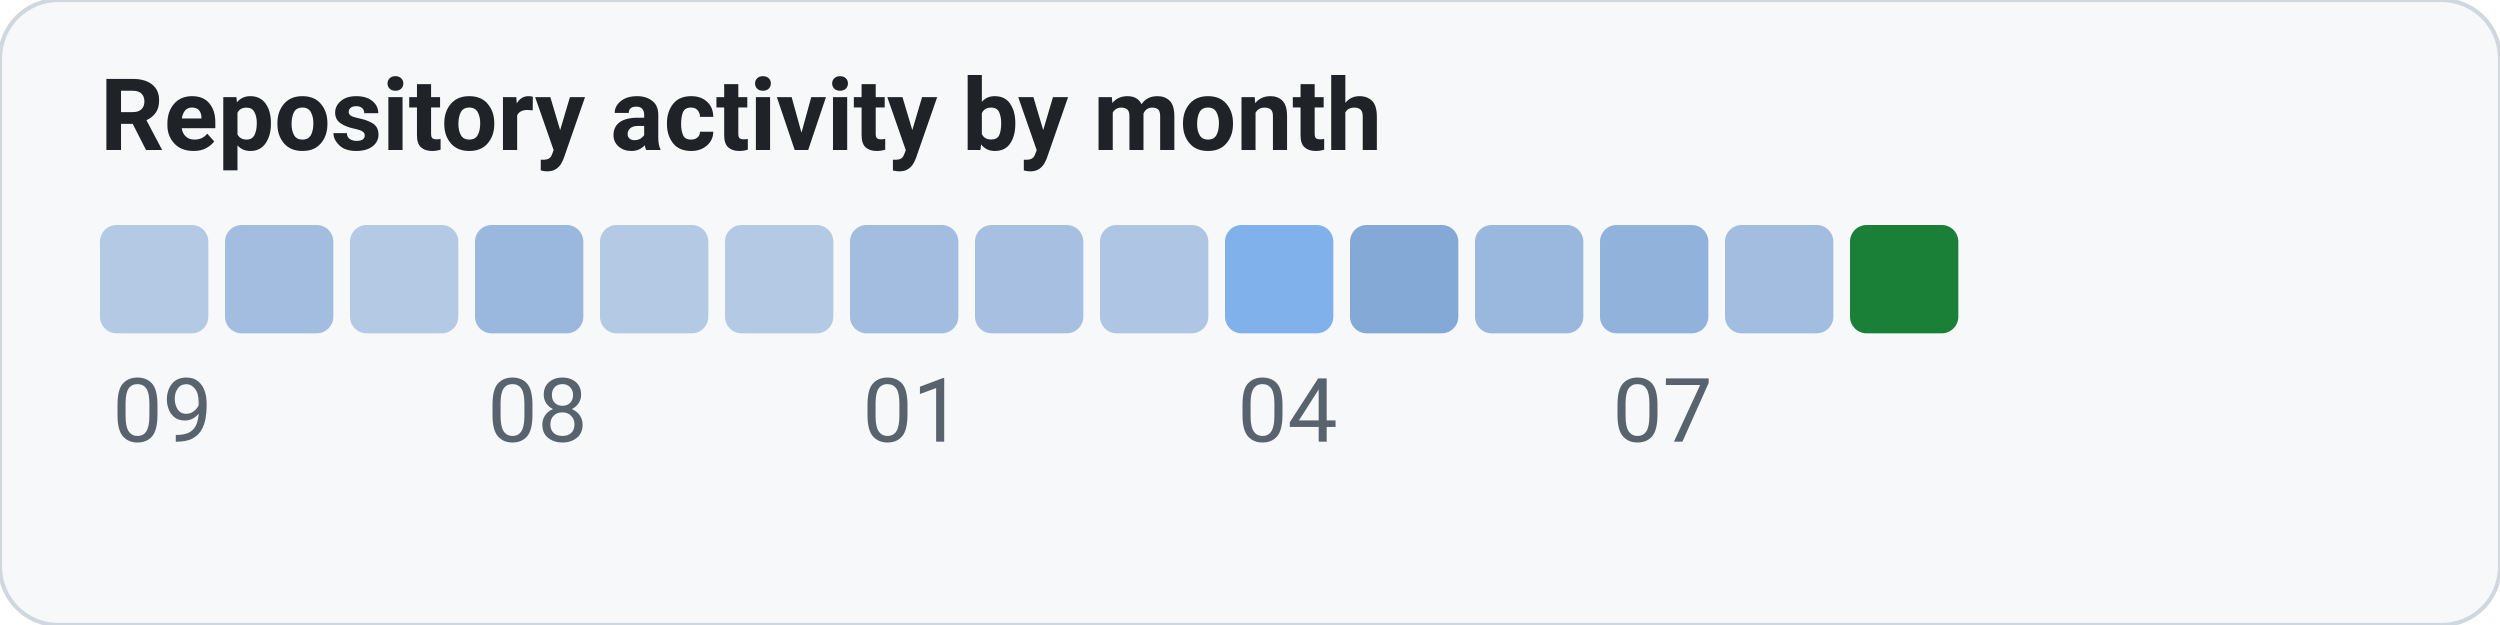
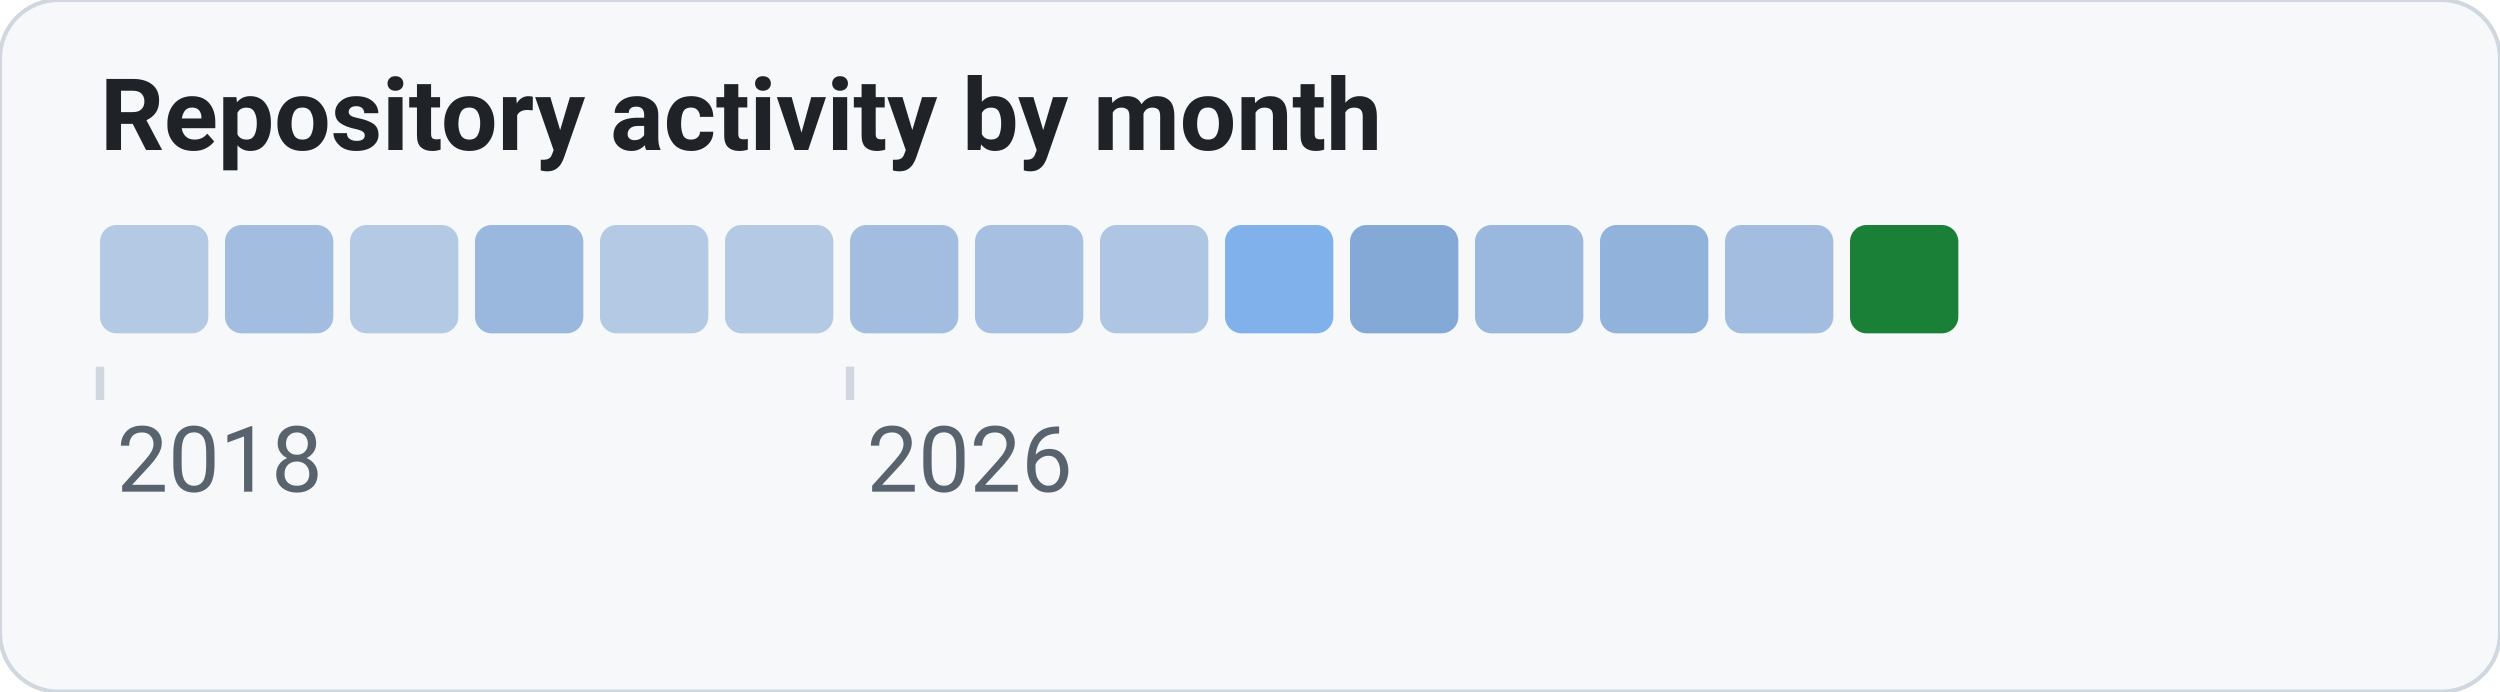
- <svg xmlns="http://www.w3.org/2000/svg" viewBox="0 0 600 150" width="600" height="150" role="img" aria-label="Heatmap of repository activity per month, brighter where more repositories moved">
-   <rect width="600" height="150" rx="14" fill="#f6f8fa" stroke="#d0d7de" />
+ <svg xmlns="http://www.w3.org/2000/svg" viewBox="0 0 600 166" width="600" height="166" role="img" aria-label="Heatmap of repository activity per month, brighter where more repositories moved">
+   <rect width="600" height="166" rx="14" fill="#f6f8fa" stroke="#d0d7de" />
  <text x="24" y="36" font-family="ui-sans-serif, system-ui, -apple-system, 'Segoe UI', Roboto, sans-serif" font-size="24" font-weight="700" fill="#1f2328">Repository activity by month</text>
  <rect x="24" y="54" width="26" height="26" rx="4" fill="#0550ae" opacity="0.28">
    <animate attributeName="opacity" values="0.28;0.57;0.28" dur="4s" begin="0.00s" repeatCount="indefinite" />
  </rect>
-   <text x="39.0" y="106" font-family="ui-sans-serif, system-ui, -apple-system, 'Segoe UI', Roboto, sans-serif" font-size="21.359" fill="#59636e" text-anchor="middle">09</text>
+   <path d="M24 88 L24 96" stroke="#d0d7de" stroke-width="2" />
+   <text x="28" y="118" font-family="ui-sans-serif, system-ui, -apple-system, 'Segoe UI', Roboto, sans-serif" font-size="22" fill="#59636e">2018</text>
  <rect x="54" y="54" width="26" height="26" rx="4" fill="#0550ae" opacity="0.35">
    <animate attributeName="opacity" values="0.35;0.65;0.35" dur="4s" begin="0.12s" repeatCount="indefinite" />
  </rect>
  <rect x="84" y="54" width="26" height="26" rx="4" fill="#0550ae" opacity="0.28">
    <animate attributeName="opacity" values="0.28;0.57;0.28" dur="4s" begin="0.24s" repeatCount="indefinite" />
  </rect>
  <rect x="114" y="54" width="26" height="26" rx="4" fill="#0550ae" opacity="0.38">
    <animate attributeName="opacity" values="0.38;0.68;0.38" dur="4s" begin="0.36s" repeatCount="indefinite" />
  </rect>
-   <text x="129.0" y="106" font-family="ui-sans-serif, system-ui, -apple-system, 'Segoe UI', Roboto, sans-serif" font-size="21.359" fill="#59636e" text-anchor="middle">08</text>
  <rect x="144" y="54" width="26" height="26" rx="4" fill="#0550ae" opacity="0.28">
    <animate attributeName="opacity" values="0.28;0.57;0.28" dur="4s" begin="0.48s" repeatCount="indefinite" />
  </rect>
  <rect x="174" y="54" width="26" height="26" rx="4" fill="#0550ae" opacity="0.28">
    <animate attributeName="opacity" values="0.28;0.57;0.28" dur="4s" begin="0.60s" repeatCount="indefinite" />
  </rect>
  <rect x="204" y="54" width="26" height="26" rx="4" fill="#0550ae" opacity="0.35">
    <animate attributeName="opacity" values="0.35;0.65;0.35" dur="4s" begin="0.72s" repeatCount="indefinite" />
  </rect>
-   <text x="219.0" y="106" font-family="ui-sans-serif, system-ui, -apple-system, 'Segoe UI', Roboto, sans-serif" font-size="21.359" fill="#59636e" text-anchor="middle">01</text>
+   <path d="M204 88 L204 96" stroke="#d0d7de" stroke-width="2" />
+   <text x="208" y="118" font-family="ui-sans-serif, system-ui, -apple-system, 'Segoe UI', Roboto, sans-serif" font-size="22" fill="#59636e">2026</text>
  <rect x="234" y="54" width="26" height="26" rx="4" fill="#0550ae" opacity="0.33">
    <animate attributeName="opacity" values="0.33;0.62;0.33" dur="4s" begin="0.84s" repeatCount="indefinite" />
  </rect>
  <rect x="264" y="54" width="26" height="26" rx="4" fill="#0550ae" opacity="0.30">
    <animate attributeName="opacity" values="0.30;0.60;0.30" dur="4s" begin="0.96s" repeatCount="indefinite" />
  </rect>
  <rect x="294" y="54" width="26" height="26" rx="4" fill="#0969da" opacity="0.50">
    <animate attributeName="opacity" values="0.50;0.80;0.50" dur="4s" begin="1.08s" repeatCount="indefinite" />
  </rect>
-   <text x="309.0" y="106" font-family="ui-sans-serif, system-ui, -apple-system, 'Segoe UI', Roboto, sans-serif" font-size="21.359" fill="#59636e" text-anchor="middle">04</text>
  <rect x="324" y="54" width="26" height="26" rx="4" fill="#0550ae" opacity="0.47">
    <animate attributeName="opacity" values="0.47;0.77;0.47" dur="4s" begin="1.20s" repeatCount="indefinite" />
  </rect>
  <rect x="354" y="54" width="26" height="26" rx="4" fill="#0550ae" opacity="0.38">
    <animate attributeName="opacity" values="0.38;0.68;0.38" dur="4s" begin="1.32s" repeatCount="indefinite" />
  </rect>
  <rect x="384" y="54" width="26" height="26" rx="4" fill="#0550ae" opacity="0.42">
    <animate attributeName="opacity" values="0.42;0.72;0.42" dur="4s" begin="1.44s" repeatCount="indefinite" />
  </rect>
-   <text x="399.0" y="106" font-family="ui-sans-serif, system-ui, -apple-system, 'Segoe UI', Roboto, sans-serif" font-size="21.359" fill="#59636e" text-anchor="middle">07</text>
  <rect x="414" y="54" width="26" height="26" rx="4" fill="#0550ae" opacity="0.35">
    <animate attributeName="opacity" values="0.35;0.65;0.35" dur="4s" begin="1.56s" repeatCount="indefinite" />
  </rect>
  <rect x="444" y="54" width="26" height="26" rx="4" fill="#1a7f37" opacity="1.00">
    <animate attributeName="opacity" values="1.00;1.00;1.00" dur="4s" begin="1.68s" repeatCount="indefinite" />
  </rect>
</svg>
